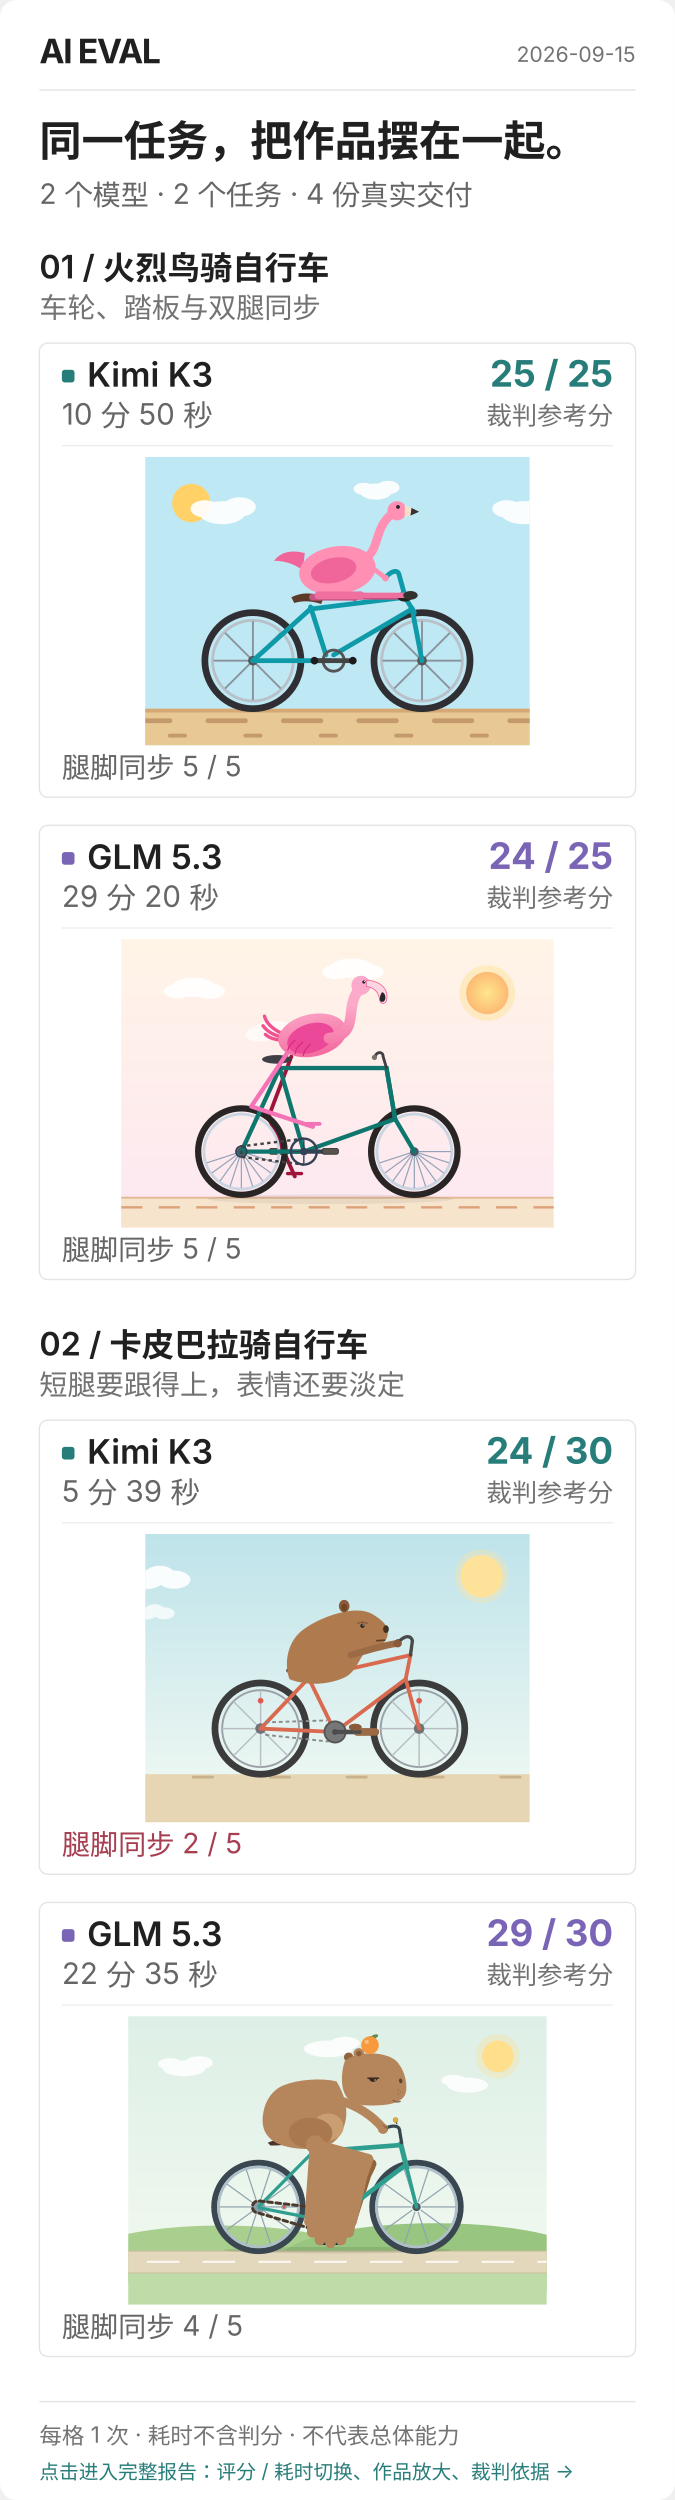
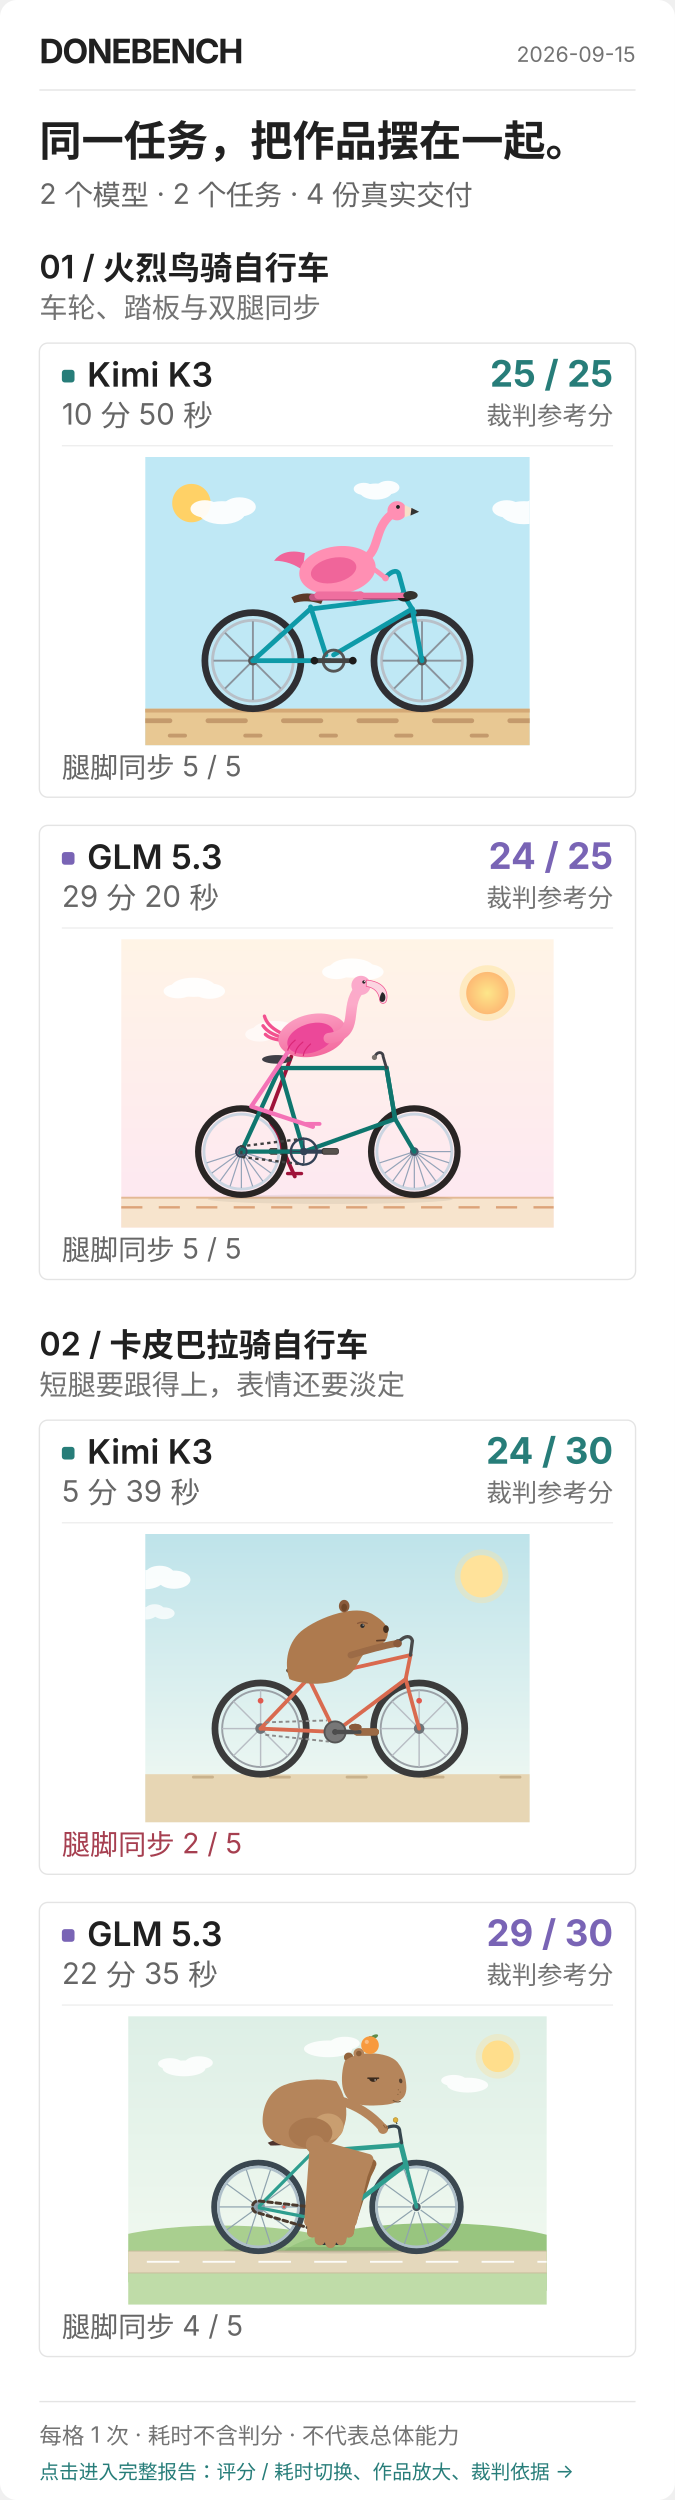
<svg xmlns="http://www.w3.org/2000/svg" viewBox="0 0 480 1778" width="480" height="1778" role="img" aria-labelledby="showcase-title showcase-description" font-family="-apple-system,BlinkMacSystemFont,Segoe UI,PingFang SC,Microsoft YaHei,sans-serif" fill="#202020">
  <rect width="480" height="1778" rx="12" fill="#ffffff" />
-   <text x="28" y="45" font-size="24" font-weight="750" letter-spacing="-1">AI EVAL</text>
+   <text x="28" y="45" font-size="24" font-weight="750" letter-spacing="-1">DONEBENCH</text>
  <text x="452" y="44" font-size="15" fill="#737373" text-anchor="end">2026-09-15</text>
  <path d="M28 64H452" stroke="#e4e4e4" />
  <text x="28" y="111" font-size="30" font-weight="650">同一任务，把作品摆在一起。</text>
  <text x="28" y="145" font-size="20" fill="#666666">2 个模型 · 2 个任务 · 4 份真实交付</text>
  <text x="28" y="198" font-size="23" font-weight="600">01 / 火烈鸟骑自行车</text>
  <text x="28" y="226" font-size="20" fill="#737373">车轮、踏板与双腿同步</text>
  <g>
    <rect x="28" y="244" width="424" height="323" rx="6" fill="#ffffff" stroke="#e4e4e4" />
    <rect x="44" y="263" width="9" height="9" rx="2" fill="#277d79" />
    <text x="62" y="275" font-size="24" font-weight="600">Kimi K3</text>
    <text x="436" y="275" font-size="26" font-weight="650" text-anchor="end" fill="#277d79">25 / 25</text>
    <text x="44" y="302" font-size="21" fill="#666666">10 分 50 秒</text>
    <text x="436" y="302" font-size="18" fill="#737373" text-anchor="end">裁判参考分</text>
    <path d="M44 317H436" stroke="#eeeeee" />
    <svg viewBox="0 0 400 300" width="273.333" height="205" x="103.333" y="325" overflow="hidden" fill="black" font-family="serif" preserveAspectRatio="xMidYMid meet">
      <rect width="400" height="300" fill="#bfe8f5" />
      <g fill="#ffd166">
        <circle cx="48" cy="48" r="20" />
      </g>
      <g>
        <animateTransform attributeName="transform" type="translate" values="0 0;-314.159 0" dur="8s" repeatCount="indefinite" />
        <g fill="#ffffff" opacity="0.92">
          <ellipse cx="-234.159" cy="58" rx="24.0" ry="12.0" />
          <ellipse cx="-216.159" cy="52.0" rx="17.0" ry="10.0" />
          <ellipse cx="-252.159" cy="54.0" rx="15.0" ry="9.0" />
        </g>
        <g fill="#ffffff" opacity="0.92">
          <ellipse cx="-74.159" cy="36" rx="16.8" ry="8.4" />
          <ellipse cx="-61.559" cy="31.8" rx="11.9" ry="7.0" />
          <ellipse cx="-86.759" cy="33.2" rx="10.5" ry="6.3" />
        </g>
        <g fill="#ffffff" opacity="0.92">
          <ellipse cx="80" cy="58" rx="24.0" ry="12.0" />
          <ellipse cx="98.0" cy="52.0" rx="17.0" ry="10.0" />
          <ellipse cx="62.0" cy="54.0" rx="15.0" ry="9.0" />
        </g>
        <g fill="#ffffff" opacity="0.92">
          <ellipse cx="240" cy="36" rx="16.8" ry="8.4" />
          <ellipse cx="252.6" cy="31.8" rx="11.9" ry="7.0" />
          <ellipse cx="227.4" cy="33.2" rx="10.5" ry="6.3" />
        </g>
        <g fill="#ffffff" opacity="0.92">
          <ellipse cx="394.159" cy="58" rx="24.0" ry="12.0" />
          <ellipse cx="412.159" cy="52.0" rx="17.0" ry="10.0" />
          <ellipse cx="376.159" cy="54.0" rx="15.0" ry="9.0" />
        </g>
        <g fill="#ffffff" opacity="0.92">
          <ellipse cx="554.159" cy="36" rx="16.8" ry="8.4" />
          <ellipse cx="566.759" cy="31.8" rx="11.9" ry="7.0" />
          <ellipse cx="541.559" cy="33.2" rx="10.5" ry="6.3" />
        </g>
        <g fill="#ffffff" opacity="0.92">
          <ellipse cx="708.319" cy="58" rx="24.0" ry="12.0" />
          <ellipse cx="726.319" cy="52.0" rx="17.0" ry="10.0" />
          <ellipse cx="690.319" cy="54.0" rx="15.0" ry="9.0" />
        </g>
        <g fill="#ffffff" opacity="0.92">
          <ellipse cx="868.319" cy="36" rx="16.8" ry="8.4" />
          <ellipse cx="880.919" cy="31.8" rx="11.9" ry="7.0" />
          <ellipse cx="855.719" cy="33.2" rx="10.5" ry="6.3" />
        </g>
      </g>
      <rect y="262" width="400" height="38" fill="#e8c893" />
      <rect y="262" width="400" height="4" fill="#d4a976" />
      <g fill="#c49a6c">
        <animateTransform attributeName="transform" type="translate" values="0 0;-314.159 0" dur="1s" repeatCount="indefinite" />
        <rect x="-330.00" y="272" width="44" height="5" rx="2.5" />
        <rect x="-290.73" y="288" width="20" height="4" rx="2" />
        <rect x="-251.46" y="272" width="44" height="5" rx="2.5" />
        <rect x="-212.19" y="288" width="20" height="4" rx="2" />
        <rect x="-172.92" y="272" width="44" height="5" rx="2.5" />
        <rect x="-133.65" y="288" width="20" height="4" rx="2" />
        <rect x="-94.38" y="272" width="44" height="5" rx="2.5" />
        <rect x="-55.11" y="288" width="20" height="4" rx="2" />
        <rect x="-15.84" y="272" width="44" height="5" rx="2.5" />
        <rect x="23.43" y="288" width="20" height="4" rx="2" />
        <rect x="62.70" y="272" width="44" height="5" rx="2.5" />
        <rect x="101.97" y="288" width="20" height="4" rx="2" />
        <rect x="141.24" y="272" width="44" height="5" rx="2.5" />
        <rect x="180.51" y="288" width="20" height="4" rx="2" />
        <rect x="219.78" y="272" width="44" height="5" rx="2.5" />
        <rect x="259.05" y="288" width="20" height="4" rx="2" />
        <rect x="298.32" y="272" width="44" height="5" rx="2.5" />
        <rect x="337.59" y="288" width="20" height="4" rx="2" />
        <rect x="376.86" y="272" width="44" height="5" rx="2.5" />
        <rect x="416.13" y="288" width="20" height="4" rx="2" />
        <rect x="455.40" y="272" width="44" height="5" rx="2.5" />
        <rect x="494.67" y="288" width="20" height="4" rx="2" />
        <rect x="533.94" y="272" width="44" height="5" rx="2.5" />
        <rect x="573.21" y="288" width="20" height="4" rx="2" />
        <rect x="612.48" y="272" width="44" height="5" rx="2.5" />
        <rect x="651.75" y="288" width="20" height="4" rx="2" />
      </g>
      <g stroke="#8a939c" stroke-width="2">
        <animateTransform attributeName="transform" type="rotate" values="0 112 212;360 112 212" dur="1s" repeatCount="indefinite" />
        <circle cx="112" cy="212" r="50" fill="none" stroke="#2f2f33" stroke-width="7" />
        <circle cx="112" cy="212" r="42" fill="none" stroke="#b8c0c8" stroke-width="3" />
        <line x1="112" y1="212" x2="153.0" y2="212.0" />
        <line x1="112" y1="212" x2="141.0" y2="241.0" />
        <line x1="112" y1="212" x2="112.0" y2="253.0" />
        <line x1="112" y1="212" x2="83.0" y2="241.0" />
        <line x1="112" y1="212" x2="71.0" y2="212.0" />
        <line x1="112" y1="212" x2="83.0" y2="183.0" />
        <line x1="112" y1="212" x2="112.0" y2="171.0" />
        <line x1="112" y1="212" x2="141.0" y2="183.0" />
        <circle cx="112" cy="212" r="5" fill="#555" stroke="none" />
      </g>
      <g stroke="#8a939c" stroke-width="2">
        <animateTransform attributeName="transform" type="rotate" values="0 288 212;360 288 212" dur="1s" repeatCount="indefinite" />
        <circle cx="288" cy="212" r="50" fill="none" stroke="#2f2f33" stroke-width="7" />
        <circle cx="288" cy="212" r="42" fill="none" stroke="#b8c0c8" stroke-width="3" />
        <line x1="288" y1="212" x2="329.0" y2="212.0" />
        <line x1="288" y1="212" x2="317.0" y2="241.0" />
        <line x1="288" y1="212" x2="288.0" y2="253.0" />
        <line x1="288" y1="212" x2="259.0" y2="241.0" />
        <line x1="288" y1="212" x2="247.0" y2="212.0" />
        <line x1="288" y1="212" x2="259.0" y2="183.0" />
        <line x1="288" y1="212" x2="288.0" y2="171.0" />
        <line x1="288" y1="212" x2="317.0" y2="183.0" />
        <circle cx="288" cy="212" r="5" fill="#555" stroke="none" />
      </g>
      <g stroke="#0e9aa8" stroke-width="5" stroke-linecap="round" fill="none">
        <line x1="188" y1="206" x2="172" y2="156" />
        <line x1="174" y1="158" x2="270" y2="146" />
        <line x1="196" y1="206" x2="278" y2="158" />
        <line x1="112" y1="212" x2="192" y2="212" />
        <line x1="112" y1="212" x2="172" y2="158" />
        <line x1="268" y1="142" x2="280" y2="162" />
        <line x1="278" y1="160" x2="288" y2="212" />
        <path d="M270,144 L264,122 C262,116 254,120 250,126" />
      </g>
      <path d="M152,146 Q168,138 186,146 L183,153 Q168,148 155,152 Z" fill="#5b3a29" />
      <g transform="translate(174 146)">
        <g>
          <animateTransform attributeName="transform" type="rotate" values="140.08;144.21;146.32;145.94;142.84;137.35;130.34;122.91;115.87;109.66;104.38;100.01;96.5;93.85;92.14;91.6;92.57;95.4;100.09;106.24;113.27;120.63;127.83;134.46;140.08" dur="2s" repeatCount="indefinite" />
          <line x1="0" y1="0" x2="44" y2="0" stroke="#c45583" stroke-width="7" stroke-linecap="round" />
          <g transform="translate(44 0)">
            <g>
              <animateTransform attributeName="transform" type="rotate" values="-93.51;-101.77;-108.9;-114.38;-117.69;-118.42;-116.47;-112.11;-105.8;-98.1;-89.47;-80.35;-71.13;-62.21;-54.12;-47.54;-43.37;-42.43;-44.92;-50.31;-57.68;-66.23;-75.34;-84.57;-93.51" dur="2s" repeatCount="indefinite" />
              <line x1="0" y1="0" x2="52" y2="0" stroke="#c45583" stroke-width="5" stroke-linecap="round" />
              <ellipse cx="52" cy="0" rx="7.5" ry="4.5" fill="#22221f" />
            </g>
          </g>
          <circle cx="44" cy="0" r="4" fill="#c45583" />
        </g>
      </g>
      <g transform="translate(196 212)">
        <g>
          <animateTransform attributeName="transform" type="rotate" values="0;360" dur="2s" repeatCount="indefinite" />
          <circle r="11" fill="none" stroke="#555" stroke-width="3" />
          <line x1="-20" y1="0" x2="20" y2="0" stroke="#444" stroke-width="5" stroke-linecap="round" />
          <circle cx="20" cy="0" r="4" fill="#1c1c1c" />
          <circle cx="-20" cy="0" r="4" fill="#1c1c1c" />
        </g>
      </g>
      <g>
        <path d="M166 100 C150 96 140 100 134 108 C146 108 156 112 164 118 Z" fill="#f0659a" />
        <ellipse cx="200" cy="118" rx="40" ry="25" transform="rotate(-8 200 118)" fill="#ff8fb3" />
        <ellipse cx="196" cy="118" rx="24" ry="13" transform="rotate(-12 196 118)" fill="#f0659a" />
        <path d="M222,106 C232,112 240,118 250,126" stroke="#ff8fb3" stroke-width="5" stroke-linecap="round" fill="none" />
        <circle cx="250" cy="126" r="3.5" fill="#ff8fb3" />
      </g>
      <g>
        <animateTransform attributeName="transform" type="rotate" values="0 228 106;2 228 106;0 228 106;-2 228 106;0 228 106" keyTimes="0;0.25;0.5;0.75;1" dur="2s" repeatCount="indefinite" />
        <path d="M228,106 C244,98 238,74 256,60" stroke="#ff8fb3" stroke-width="9" stroke-linecap="round" fill="none" />
        <circle cx="262" cy="56" r="10" fill="#ff8fb3" />
        <path d="M270,50 L284,57 L270,63 Z" fill="#f6dfc8" />
        <path d="M277,53 L285,57 L276,61 Z" fill="#333" />
        <circle cx="263" cy="52" r="2" fill="#222" />
      </g>
      <g transform="translate(180 144)">
        <g>
          <animateTransform attributeName="transform" type="rotate" values="102.56;99.56;97.44;96.4;96.74;98.87;102.94;108.69;115.53;122.87;130.2;137.1;143.13;147.84;150.72;151.25;149.11;144.4;137.83;130.46;123.23;116.71;111.1;106.4;102.56" dur="2s" repeatCount="indefinite" />
          <line x1="0" y1="0" x2="44" y2="0" stroke="#ef6f9f" stroke-width="8" stroke-linecap="round" />
          <g transform="translate(44 0)">
            <g>
              <animateTransform attributeName="transform" type="rotate" values="-73.76;-64.61;-56.07;-48.77;-43.57;-41.39;-42.75;-47.33;-54.22;-62.53;-71.58;-80.87;-90;-98.57;-106.17;-112.29;-116.41;-118.07;-117.04;-113.46;-107.76;-100.46;-92.08;-83.04;-73.76" dur="2s" repeatCount="indefinite" />
              <line x1="0" y1="0" x2="52" y2="0" stroke="#ef6f9f" stroke-width="5.5" stroke-linecap="round" />
              <ellipse cx="52" cy="0" rx="7.5" ry="4.5" fill="#33322e" />
            </g>
          </g>
          <circle cx="44" cy="0" r="4" fill="#ef6f9f" />
        </g>
      </g>
    </svg>
    <text x="44" y="553" font-size="20" fill="#666666">腿脚同步  5 / 5</text>
  </g>
  <g>
    <rect x="28" y="587" width="424" height="323" rx="6" fill="#ffffff" stroke="#e4e4e4" />
    <rect x="44" y="606" width="9" height="9" rx="2" fill="#7964b5" />
    <text x="62" y="618" font-size="24" font-weight="600">GLM 5.3</text>
    <text x="436" y="618" font-size="26" font-weight="650" text-anchor="end" fill="#7964b5">24 / 25</text>
    <text x="44" y="645" font-size="21" fill="#666666">29 分 20 秒</text>
    <text x="436" y="645" font-size="18" fill="#737373" text-anchor="end">裁判参考分</text>
    <path d="M44 660H436" stroke="#eeeeee" />
    <svg viewBox="0 0 900 600" width="307.5" height="205" role="img" aria-labelledby="c0-r1-t c0-r1-d" x="86.25" y="668" overflow="hidden" fill="black" font-family="serif" preserveAspectRatio="xMidYMid meet">
      <defs>
        <linearGradient id="c0-r1-sky" x1="0" y1="0" x2="0" y2="1">
          <stop offset="0" stop-color="#FFF4E6" />
          <stop offset="1" stop-color="#FDE7F2" />
        </linearGradient>
        <linearGradient id="c0-r1-body" gradientUnits="userSpaceOnUse" x1="0" y1="136" x2="0" y2="266">
          <stop offset="0" stop-color="#FCAAC9" />
          <stop offset="1" stop-color="#F25D96" />
        </linearGradient>
        <radialGradient id="c0-r1-sunG">
          <stop offset="0" stop-color="#FDE68A" />
          <stop offset="1" stop-color="#FDBA74" />
        </radialGradient>
        <g id="c0-r1-cloud">
          <ellipse cx="0" cy="0" rx="46" ry="20" />
          <ellipse cx="-32" cy="8" rx="30" ry="15" />
          <ellipse cx="34" cy="8" rx="32" ry="16" />
        </g>
      </defs>
      <rect width="900" height="600" fill="url(#c0-r1-sky)" />
      <circle cx="762" cy="112" r="58" fill="#FCD34D" opacity="0.25" />
      <circle cx="762" cy="112" r="44" fill="url(#c0-r1-sunG)">
        <animate attributeName="r" values="44;47;44" keyTimes="0;.5;1" dur="7s" calcMode="spline" keySplines=".4 0 .6 1;.4 0 .6 1" repeatCount="indefinite" />
      </circle>
      <g fill="#FFFFFF" opacity="0.9">
        <g>
          <animateTransform attributeName="transform" type="translate" values="0 0;-900 0" dur="26s" repeatCount="indefinite" />
          <use href="#c0-r1-cloud" x="150" y="100" />
          <use href="#c0-r1-cloud" x="1050" y="100" />
          <use href="#c0-r1-cloud" x="480" y="60" />
          <use href="#c0-r1-cloud" x="1380" y="60" />
        </g>
        <g opacity="0.7">
          <animateTransform attributeName="transform" type="translate" values="0 0;-900 0" dur="44s" repeatCount="indefinite" />
          <use href="#c0-r1-cloud" x="320" y="190" />
          <use href="#c0-r1-cloud" x="1220" y="190" />
        </g>
      </g>
      <rect y="538" width="900" height="62" fill="#F7E4CD" />
      <path d="M0 538 H900" stroke="#E3B994" stroke-width="4" />
      <path d="M0 558 H900" stroke="#DCA379" stroke-width="5" stroke-dasharray="44 34">
        <animate attributeName="stroke-dashoffset" values="0;78" dur="0.21s" repeatCount="indefinite" />
      </path>
      <ellipse cx="435" cy="541" rx="255" ry="10" fill="#000" opacity="0.06" />
      <g>
        <animateTransform attributeName="transform" type="rotate" values="-70.0 380.0 442.0;290.0 380.0 442.0" dur="1.5s" repeatCount="indefinite" />
        <line x1="380.0" y1="442.0" x2="325.0" y2="442.0" stroke="#475569" stroke-width="9" stroke-linecap="round" />
        <g>
          <animateTransform attributeName="transform" type="rotate" values="70.0 325.0 442.0;-290.0 325.0 442.0" dur="1.5s" repeatCount="indefinite" />
          <rect x="308.0" y="435.5" width="34" height="12" rx="4" fill="#57534E" stroke="#292524" stroke-width="1.5" />
        </g>
      </g>
      <g stroke="#9F1239" fill="none" stroke-linecap="round" stroke-linejoin="round">
        <polyline points="354,244 306.4,370.3 361.2,493.7" stroke-width="8">
          <animate attributeName="points" values="354,244 306.4,370.3 361.2,493.7;354,244 285.5,360.3 342.8,482.6;354,244 266.1,346.4 330.2,465.2;354,244 251.1,331.4 325.1,444.4;354,244 242,319.4 328.3,423.2;354,244 239,314.7 339.4,404.8;354,244 242.5,320.2 356.8,392.2;354,244 253.4,334.1 377.6,387.1;354,244 270.1,349.7 398.8,390.3;354,244 288.1,361.8 417.2,401.4;354,244 304.2,369.5 429.8,418.8;354,244 317,373.8 434.9,439.6;354,244 326.5,376.2 431.7,460.8;354,244 332.1,377.2 420.6,479.2;354,244 332,377.2 403.2,491.8;354,244 323.5,375.5 382.4,496.9;354,244 306.4,370.3 361.2,493.7" keyTimes="0;0.062;0.125;0.188;0.25;0.312;0.375;0.438;0.5;0.562;0.625;0.688;0.75;0.812;0.875;0.938;1" dur="1.5s" repeatCount="indefinite" />
        </polyline>
        <polyline points="346.2,487.7 375.2,487.7" stroke-width="7">
          <animate attributeName="points" values="346.2,487.7 375.2,487.7;327.8,476.6 356.8,476.6;315.2,459.2 344.2,459.2;310.1,438.4 339.1,438.4;313.3,417.2 342.3,417.2;324.4,398.8 353.4,398.8;341.8,386.2 370.8,386.2;362.6,381.1 391.6,381.1;383.8,384.3 412.8,384.3;402.2,395.4 431.2,395.4;414.8,412.8 443.8,412.8;419.9,433.6 448.9,433.6;416.7,454.8 445.7,454.8;405.6,473.2 434.6,473.2;388.2,485.8 417.2,485.8;367.4,490.9 396.4,490.9;346.2,487.7 375.2,487.7" keyTimes="0;0.062;0.125;0.188;0.25;0.312;0.375;0.438;0.5;0.562;0.625;0.688;0.75;0.812;0.875;0.938;1" dur="1.5s" repeatCount="indefinite" />
        </polyline>
      </g>
      <g>
        <circle cx="250.0" cy="442.0" r="90" fill="none" stroke="#292524" stroke-width="13" />
        <circle cx="250.0" cy="442.0" r="78" fill="none" stroke="#CBD5E1" stroke-width="6" />
        <g stroke="#94A3B8" stroke-width="2.5">
          <animateTransform attributeName="transform" type="rotate" values="0 250.0 442.0;360 250.0 442.0" dur="0.75s" repeatCount="indefinite" />
          <line x1="250.0" y1="442.0" x2="326" y2="442" />
          <line x1="250.0" y1="442.0" x2="322.3" y2="465.5" />
          <line x1="250.0" y1="442.0" x2="311.5" y2="486.7" />
          <line x1="250.0" y1="442.0" x2="294.7" y2="503.5" />
          <line x1="250.0" y1="442.0" x2="273.5" y2="514.3" />
          <line x1="250.0" y1="442.0" x2="250" y2="518" />
          <line x1="250.0" y1="442.0" x2="226.5" y2="514.3" />
          <line x1="250.0" y1="442.0" x2="205.3" y2="503.5" />
          <line x1="250.0" y1="442.0" x2="188.5" y2="486.7" />
          <line x1="250.0" y1="442.0" x2="177.7" y2="465.5" />
        </g>
        <circle cx="250.0" cy="442.0" r="9" fill="#475569" />
        <circle cx="250.0" cy="442.0" r="3.5" fill="#94A3B8" />
      </g>
      <g>
        <circle cx="610.0" cy="442.0" r="90" fill="none" stroke="#292524" stroke-width="13" />
        <circle cx="610.0" cy="442.0" r="78" fill="none" stroke="#CBD5E1" stroke-width="6" />
        <g stroke="#94A3B8" stroke-width="2.5">
          <animateTransform attributeName="transform" type="rotate" values="0 610.0 442.0;360 610.0 442.0" dur="0.75s" repeatCount="indefinite" />
          <line x1="610.0" y1="442.0" x2="686" y2="442" />
          <line x1="610.0" y1="442.0" x2="682.3" y2="465.5" />
          <line x1="610.0" y1="442.0" x2="671.5" y2="486.7" />
          <line x1="610.0" y1="442.0" x2="654.7" y2="503.5" />
          <line x1="610.0" y1="442.0" x2="633.5" y2="514.3" />
          <line x1="610.0" y1="442.0" x2="610" y2="518" />
          <line x1="610.0" y1="442.0" x2="586.5" y2="514.3" />
          <line x1="610.0" y1="442.0" x2="565.3" y2="503.5" />
          <line x1="610.0" y1="442.0" x2="548.5" y2="486.7" />
          <line x1="610.0" y1="442.0" x2="537.7" y2="465.5" />
        </g>
        <circle cx="610.0" cy="442.0" r="9" fill="#475569" />
        <circle cx="610.0" cy="442.0" r="3.5" fill="#94A3B8" />
      </g>
      <g stroke="#0F766E" stroke-width="9" stroke-linecap="round" fill="none">
        <path d="M250 442 L380 442 L330 268 Z" />
        <path d="M330 268 L552 268 L570 374 L380 442" />
        <path d="M552 268 L570 374 L610 442" />
      </g>
      <g stroke="#3F3F46" stroke-width="6" stroke-linecap="round" fill="none">
        <path d="M552 268 L545 244 C545 233 531 233 528 245" />
        <path d="M330 268 L327 254" />
      </g>
      <circle cx="527" cy="246" r="5.5" fill="#78716C" />
      <ellipse cx="324" cy="250" rx="31" ry="9" fill="#3F3F46" />
      <circle cx="250" cy="442" r="11" fill="none" stroke="#334155" stroke-width="4" />
      <path d="M380 415 L250 431 L250 453 L380 469" fill="none" stroke="#404040" stroke-width="5" stroke-dasharray="7 7">
        <animate attributeName="stroke-dashoffset" values="0;28" dur="0.25s" repeatCount="indefinite" />
      </path>
      <g>
        <animateTransform attributeName="transform" type="rotate" values="-70.0 380.0 442.0;290.0 380.0 442.0" dur="1.5s" repeatCount="indefinite" />
        <circle cx="380.0" cy="442.0" r="27" fill="none" stroke="#334155" stroke-width="5" />
        <circle cx="380.0" cy="442.0" r="8" fill="#334155" />
        <g stroke="#334155" stroke-width="3">
          <line x1="388.0" y1="442.0" x2="404.0" y2="442.0" />
          <line x1="372.0" y1="442.0" x2="356.0" y2="442.0" />
          <line x1="380.0" y1="450.0" x2="380.0" y2="466.0" />
          <line x1="380.0" y1="434.0" x2="380.0" y2="418.0" />
        </g>
        <line x1="380.0" y1="442.0" x2="435.0" y2="442.0" stroke="#334155" stroke-width="9" stroke-linecap="round" />
        <g>
          <animateTransform attributeName="transform" type="rotate" values="70.0 435.0 442.0;-290.0 435.0 442.0" dur="1.5s" repeatCount="indefinite" />
          <rect x="418.0" y="435.5" width="34" height="12" rx="4" fill="#57534E" stroke="#292524" stroke-width="1.5" />
        </g>
      </g>
      <g>
        <g stroke="#F2518F" stroke-width="7" stroke-linecap="round" fill="none">
          <path d="M330 194 C312 184 302 174 298 160" />
          <path d="M334 204 C314 198 303 191 295 180" />
          <path d="M339 211 C321 209 308 206 300 198" />
        </g>
        <ellipse cx="398" cy="200" rx="72" ry="44" transform="rotate(-12 398 200)" fill="url(#c0-r1-body)" />
        <g>
          <animateTransform attributeName="transform" type="rotate" values="0 352 196;4 352 196;0 352 196" keyTimes="0;.5;1" dur="1.5s" calcMode="spline" keySplines=".4 0 .6 1;.4 0 .6 1" repeatCount="indefinite" />
          <ellipse cx="394" cy="206" rx="50" ry="30" transform="rotate(-18 394 206)" fill="#EC4899" />
          <g fill="none" stroke="#DB2777" stroke-width="2.5" stroke-linecap="round">
            <path d="M362 210 C352 218 347 226 346 234" />
            <path d="M378 214 C368 222 363 230 362 238" />
            <path d="M394 218 C385 226 380 234 379 242" />
          </g>
        </g>
        <g>
          <animateTransform attributeName="transform" type="rotate" values="0 460 168;2.4 460 168;0 460 168;-1.8 460 168;0 460 168" keyTimes="0;.28;.55;.8;1" dur="3.2s" calcMode="spline" keySplines=".4 0 .6 1;.4 0 .6 1;.4 0 .6 1;.4 0 .6 1" repeatCount="indefinite" />
          <path d="M432 206 C500 198 462 140 496 104" fill="none" stroke="url(#c0-r1-body)" stroke-width="22" stroke-linecap="round" />
          <circle cx="499" cy="96" r="20" fill="#FBAACB" />
          <path d="M510 85 C542 87 558 106 552 128 C549 136 539 135 538 127 C536 110 527 101 510 98 Z" fill="#FBD5E1" stroke="#F2518F" stroke-width="1.5" />
          <path d="M543 110 C549 112 551 120 549 126 C546 133 538 131 538 125 C538 119 540 114 543 110 Z" fill="#27272A" />
          <circle cx="505" cy="89" r="3.4" fill="#27272A" />
          <circle cx="506.2" cy="87.8" r="1.1" fill="#FFF" />
        </g>
      </g>
      <g stroke="#F472B6" fill="none" stroke-linecap="round" stroke-linejoin="round">
        <polyline points="346,236 270.6,348 398.8,390.3" stroke-width="9">
          <animate attributeName="points" values="346,236 270.6,348 398.8,390.3;346,236 289.2,358.5 417.2,401.4;346,236 306,364.9 429.8,418.8;346,236 320.2,368.5 434.9,439.6;346,236 331.6,370.2 431.7,460.8;346,236 339.9,370.9 420.6,479.2;346,236 343.1,371 403.2,491.8;346,236 335,370.5 382.4,496.9;346,236 314.1,367.2 361.2,493.7;346,236 289.4,358.6 342.8,482.6;346,236 267.4,345.7 330.2,465.2;346,236 250.8,331.7 325.1,444.4;346,236 240.7,320.5 328.3,423.2;346,236 237.5,316.3 339.4,404.8;346,236 241.6,321.6 356.8,392.2;346,236 253.4,334.2 377.6,387.1;346,236 270.6,348 398.8,390.3" keyTimes="0;0.062;0.125;0.188;0.25;0.312;0.375;0.438;0.5;0.562;0.625;0.688;0.75;0.812;0.875;0.938;1" dur="1.5s" repeatCount="indefinite" />
        </polyline>
        <polyline points="383.8,384.3 412.8,384.3" stroke-width="8">
          <animate attributeName="points" values="383.8,384.3 412.8,384.3;402.2,395.4 431.2,395.4;414.8,412.8 443.8,412.8;419.9,433.6 448.9,433.6;416.7,454.8 445.7,454.8;405.6,473.2 434.6,473.2;388.2,485.8 417.2,485.8;367.4,490.9 396.4,490.9;346.2,487.7 375.2,487.7;327.8,476.6 356.8,476.6;315.2,459.2 344.2,459.2;310.1,438.4 339.1,438.4;313.3,417.2 342.3,417.2;324.4,398.8 353.4,398.8;341.8,386.2 370.8,386.2;362.6,381.1 391.6,381.1;383.8,384.3 412.8,384.3" keyTimes="0;0.062;0.125;0.188;0.25;0.312;0.375;0.438;0.5;0.562;0.625;0.688;0.75;0.812;0.875;0.938;1" dur="1.5s" repeatCount="indefinite" />
        </polyline>
      </g>
    </svg>
    <text x="44" y="896" font-size="20" fill="#666666">腿脚同步  5 / 5</text>
  </g>
  <text x="28" y="964" font-size="23" font-weight="600">02 / 卡皮巴拉骑自行车</text>
  <text x="28" y="992" font-size="20" fill="#737373">短腿要跟得上，表情还要淡定</text>
  <g>
    <rect x="28" y="1010" width="424" height="323" rx="6" fill="#ffffff" stroke="#e4e4e4" />
    <rect x="44" y="1029" width="9" height="9" rx="2" fill="#277d79" />
    <text x="62" y="1041" font-size="24" font-weight="600">Kimi K3</text>
    <text x="436" y="1041" font-size="26" font-weight="650" text-anchor="end" fill="#277d79">24 / 30</text>
    <text x="44" y="1068" font-size="21" fill="#666666">5 分 39 秒</text>
    <text x="436" y="1068" font-size="18" fill="#737373" text-anchor="end">裁判参考分</text>
    <path d="M44 1083H436" stroke="#eeeeee" />
    <svg viewBox="0 0 800 600" width="273.333" height="205" x="103.333" y="1091" overflow="hidden" fill="black" font-family="serif" preserveAspectRatio="xMidYMid meet">
      <defs>
        <linearGradient id="c1-r0-sky" x1="0" y1="0" x2="0" y2="1">
          <stop offset="0" stop-color="#BEE3EA" />
          <stop offset="1" stop-color="#F4FAF3" />
        </linearGradient>
      </defs>
      <rect width="800" height="600" fill="url(#c1-r0-sky)" />
      <circle cx="700" cy="88" r="44" fill="#FFE29A" />
      <circle cx="700" cy="88" r="56" fill="#FFE29A" opacity="0.35" />
      <g fill="#FFFFFF" opacity="0.9">
        <animateTransform attributeName="transform" type="translate" from="-260 0" to="880 0" dur="32s" repeatCount="indefinite" />
        <g transform="translate(0,95)">
          <ellipse cx="0" cy="0" rx="38" ry="20" />
          <ellipse cx="30" cy="-12" rx="30" ry="17" />
          <ellipse cx="60" cy="0" rx="34" ry="19" />
        </g>
      </g>
      <g fill="#FFFFFF" opacity="0.75">
        <animateTransform attributeName="transform" type="translate" from="-260 0" to="880 0" dur="47s" begin="-21s" repeatCount="indefinite" />
        <g transform="translate(0,165) scale(0.65)">
          <ellipse cx="0" cy="0" rx="38" ry="20" />
          <ellipse cx="30" cy="-12" rx="30" ry="17" />
          <ellipse cx="60" cy="0" rx="34" ry="19" />
        </g>
      </g>
      <rect x="0" y="500" width="800" height="100" fill="#E7D6B4" />
      <line x1="-60" y1="506" x2="860" y2="506" stroke="#C9B28C" stroke-width="6" stroke-linecap="round" stroke-dasharray="40 120">
        <animate attributeName="stroke-dashoffset" from="0" to="160" dur="1.1s" repeatCount="indefinite" />
      </line>
      <g transform="translate(240,405)">
        <circle r="95" fill="none" stroke="#3B3B3B" stroke-width="14" />
        <circle r="80" fill="none" stroke="#9AA0A6" stroke-width="4" />
        <g stroke="#B8BDC4" stroke-width="3">
          <animateTransform attributeName="transform" type="rotate" from="0" to="360" dur="0.9s" repeatCount="indefinite" />
          <line x1="80" y1="0" x2="-80" y2="0" />
          <line x1="56.6" y1="56.6" x2="-56.6" y2="-56.6" />
          <line x1="0" y1="80" x2="0" y2="-80" />
          <line x1="56.6" y1="-56.6" x2="-56.6" y2="56.6" />
          <circle cx="0" cy="-58" r="6" fill="#E15A4E" stroke="none" />
        </g>
        <circle r="11" fill="#6E7378" />
      </g>
      <g transform="translate(570,405)">
        <circle r="95" fill="none" stroke="#3B3B3B" stroke-width="14" />
        <circle r="80" fill="none" stroke="#9AA0A6" stroke-width="4" />
        <g stroke="#B8BDC4" stroke-width="3">
          <animateTransform attributeName="transform" type="rotate" from="0" to="360" dur="0.9s" repeatCount="indefinite" />
          <line x1="80" y1="0" x2="-80" y2="0" />
          <line x1="56.6" y1="56.6" x2="-56.6" y2="-56.6" />
          <line x1="0" y1="80" x2="0" y2="-80" />
          <line x1="56.6" y1="-56.6" x2="-56.6" y2="56.6" />
          <circle cx="0" cy="-58" r="6" fill="#E15A4E" stroke="none" />
        </g>
        <circle r="11" fill="#6E7378" />
      </g>
      <g stroke="#D96A4F" stroke-width="8" stroke-linecap="round" fill="none">
        <line x1="240" y1="405" x2="395" y2="412" />
        <line x1="395" y1="412" x2="542" y2="302" />
        <line x1="542" y1="302" x2="552" y2="252" />
        <line x1="552" y1="252" x2="340" y2="300" />
        <line x1="395" y1="412" x2="340" y2="300" />
        <line x1="240" y1="405" x2="340" y2="300" />
        <line x1="542" y1="302" x2="570" y2="405" />
      </g>
      <path d="M552,252 L556,222 C553,211 541,210 528,224" fill="none" stroke="#4A4A4A" stroke-width="7" stroke-linecap="round" />
      <circle cx="526" cy="226" r="7" fill="#333333" />
      <line x1="340" y1="300" x2="330" y2="288" stroke="#4A4A4A" stroke-width="6" stroke-linecap="round" />
      <ellipse cx="320" cy="284" rx="27" ry="9" fill="#5A4632" />
      <line x1="250" y1="392" x2="378" y2="388" stroke="#8A8A8A" stroke-width="4" stroke-dasharray="8 6">
        <animate attributeName="stroke-dashoffset" from="0" to="14" dur="0.7s" repeatCount="indefinite" />
      </line>
      <line x1="250" y1="418" x2="382" y2="432" stroke="#8A8A8A" stroke-width="4" stroke-dasharray="8 6">
        <animate attributeName="stroke-dashoffset" from="0" to="-14" dur="0.7s" repeatCount="indefinite" />
      </line>
      <g transform="translate(395,412)">
        <g>
          <animateTransform attributeName="transform" type="rotate" from="0" to="360" dur="1.8s" begin="-0.9s" repeatCount="indefinite" />
          <line x1="0" y1="0" x2="42" y2="0" stroke="#333333" stroke-width="9" stroke-linecap="round" />
          <line x1="46" y1="0" x2="84" y2="0" stroke="#7C5233" stroke-width="15" stroke-linecap="round" />
          <g transform="translate(42,0)">
            <g>
              <animateTransform attributeName="transform" type="rotate" from="0" to="-360" dur="1.8s" begin="-0.9s" repeatCount="indefinite" />
              <rect x="-13" y="-4" width="26" height="8" rx="3" fill="#333333" />
              <ellipse cx="0" cy="-10" rx="13" ry="7" fill="#7C5233" />
            </g>
          </g>
        </g>
      </g>
      <circle cx="395" cy="412" r="22" fill="#777777" stroke="#555555" stroke-width="4" />
      <circle cx="395" cy="412" r="6" fill="#444444" />
      <path fill="#AE7A4E" d="M300,302     C288,268 296,222 330,198     C352,182 384,168 414,162     C438,157 462,158 478,170     C494,180 506,192 505,206     C504,220 496,230 482,233     C468,236 456,246 449,258     C440,274 432,290 416,298     C396,308 364,314 338,311     C322,309 308,306 300,302 Z" />
      <ellipse cx="414" cy="150" rx="11" ry="13" fill="#8A5A3B" />
      <ellipse cx="414" cy="153" rx="6" ry="8" fill="#6F4527" />
      <circle cx="452" cy="191" r="4.5" fill="#2B2B2B" />
      <circle cx="453.5" cy="189.5" r="1.4" fill="#FFFFFF" opacity="0.8" />
      <path d="M442,186 Q452,181 462,186" fill="none" stroke="#8A5A3B" stroke-width="3" stroke-linecap="round" />
      <ellipse cx="501" cy="198" rx="6" ry="8" fill="#46301F" />
      <line x1="482" y1="222" x2="498" y2="221" stroke="#5F3D27" stroke-width="3.5" stroke-linecap="round" />
      <path d="M428,252 C462,242 496,232 522,228" fill="none" stroke="#9C6B46" stroke-width="14" stroke-linecap="round" />
      <ellipse cx="525" cy="228" rx="9" ry="8" fill="#8A5A3B" />
      <g transform="translate(395,412)">
        <g>
          <animateTransform attributeName="transform" type="rotate" from="0" to="360" dur="1.8s" repeatCount="indefinite" />
          <line x1="0" y1="0" x2="42" y2="0" stroke="#4D4D4D" stroke-width="9" stroke-linecap="round" />
          <line x1="46" y1="0" x2="84" y2="0" stroke="#9C6B46" stroke-width="15" stroke-linecap="round" />
          <g transform="translate(42,0)">
            <g>
              <animateTransform attributeName="transform" type="rotate" from="0" to="-360" dur="1.8s" repeatCount="indefinite" />
              <rect x="-13" y="-4" width="26" height="8" rx="3" fill="#4D4D4D" />
              <ellipse cx="0" cy="-10" rx="13" ry="7" fill="#8A5A3B" />
            </g>
          </g>
        </g>
      </g>
    </svg>
    <text x="44" y="1319" font-size="20" fill="#a63f50">腿脚同步  2 / 5</text>
  </g>
  <g>
    <rect x="28" y="1353" width="424" height="323" rx="6" fill="#ffffff" stroke="#e4e4e4" />
    <rect x="44" y="1372" width="9" height="9" rx="2" fill="#7964b5" />
    <text x="62" y="1384" font-size="24" font-weight="600">GLM 5.3</text>
    <text x="436" y="1384" font-size="26" font-weight="650" text-anchor="end" fill="#7964b5">29 / 30</text>
    <text x="44" y="1411" font-size="21" fill="#666666">22 分 35 秒</text>
    <text x="436" y="1411" font-size="18" fill="#737373" text-anchor="end">裁判参考分</text>
    <path d="M44 1426H436" stroke="#eeeeee" />
    <svg width="297.581" height="205" viewBox="0 0 900 620" preserveAspectRatio="xMidYMid meet" role="img" aria-labelledby="c1-r1-t c1-r1-d" x="91.21" y="1434" overflow="hidden" fill="black" font-family="serif">
      <defs>
        <linearGradient id="c1-r1-sky" x1="0" y1="0" x2="0" y2="1">
          <stop offset="0" stop-color="#DDEFE6" />
          <stop offset="1" stop-color="#F4FAF1" />
        </linearGradient>
      </defs>
      <rect width="900" height="620" fill="url(#c1-r1-sky)" />
      <circle cx="795" cy="86" r="48" fill="#FFDE8C" opacity="0.3" />
      <circle cx="795" cy="86" r="34" fill="#FFDE8C" />
      <g fill="#FFFFFF" opacity="0.85">
        <animateTransform attributeName="transform" type="translate" from="0 0" to="-900 0" dur="36s" repeatCount="indefinite" />
        <g>
          <ellipse cx="120" cy="112" rx="46" ry="17" />
          <ellipse cx="152" cy="100" rx="30" ry="14" />
          <ellipse cx="90" cy="102" rx="26" ry="12" />
          <ellipse cx="430" cy="70" rx="52" ry="18" />
          <ellipse cx="466" cy="58" rx="32" ry="14" />
          <ellipse cx="730" cy="148" rx="44" ry="16" />
          <ellipse cx="700" cy="138" rx="27" ry="12" />
          <ellipse cx="1020" cy="112" rx="46" ry="17" />
          <ellipse cx="1052" cy="100" rx="30" ry="14" />
          <ellipse cx="990" cy="102" rx="26" ry="12" />
          <ellipse cx="1330" cy="70" rx="52" ry="18" />
          <ellipse cx="1366" cy="58" rx="32" ry="14" />
          <ellipse cx="1630" cy="148" rx="44" ry="16" />
          <ellipse cx="1600" cy="138" rx="27" ry="12" />
        </g>
      </g>
      <ellipse cx="200" cy="520" rx="300" ry="70" fill="#A9CF8F" />
      <ellipse cx="660" cy="530" rx="340" ry="85" fill="#98C57F" />
      <rect y="505" width="900" height="115" fill="#BFDCA8" />
      <rect y="505" width="900" height="47" fill="#E4D8BC" />
      <line x1="0" y1="505" x2="900" y2="505" stroke="#C9BC9C" stroke-width="2" />
      <line x1="0" y1="552" x2="900" y2="552" stroke="#C9BC9C" stroke-width="2" />
      <line x1="-80" y1="528" x2="980" y2="528" stroke="#FFFFFF" stroke-width="4" stroke-dasharray="70 50" opacity="0.9">
        <animate attributeName="stroke-dashoffset" from="0" to="120" dur="0.261s" repeatCount="indefinite" />
      </line>
      <ellipse cx="450" cy="503" rx="245" ry="7" fill="#000000" opacity="0.10" />
      <g stroke="#7FA894" stroke-width="5" stroke-linecap="round">
        <line x1="40" y1="330" x2="140" y2="330" opacity="0">
          <animate attributeName="opacity" values="0;0.7;0" dur="0.99s" begin="0s" repeatCount="indefinite" />
          <animateTransform attributeName="transform" type="translate" values="30 0;-110 0" dur="0.99s" begin="0s" repeatCount="indefinite" />
        </line>
        <line x1="20" y1="392" x2="110" y2="392" opacity="0">
          <animate attributeName="opacity" values="0;0.7;0" dur="0.99s" begin="0.33s" repeatCount="indefinite" />
          <animateTransform attributeName="transform" type="translate" values="30 0;-110 0" dur="0.99s" begin="0.33s" repeatCount="indefinite" />
        </line>
        <line x1="60" y1="300" x2="130" y2="300" opacity="0">
          <animate attributeName="opacity" values="0;0.7;0" dur="0.99s" begin="0.66s" repeatCount="indefinite" />
          <animateTransform attributeName="transform" type="translate" values="30 0;-110 0" dur="0.99s" begin="0.66s" repeatCount="indefinite" />
        </line>
      </g>
      <g>
        <circle cx="280" cy="410" r="95" fill="none" stroke="#3A4750" stroke-width="13" />
        <circle cx="280" cy="410" r="86" fill="none" stroke="#AEBFC9" stroke-width="6" />
        <g stroke="#8FA3AE" stroke-width="2.6">
          <animateTransform attributeName="transform" type="rotate" from="0 280 410" to="360 280 410" dur="1.3s" repeatCount="indefinite" />
          <line x1="291" y1="410" x2="364" y2="410" />
          <line x1="288.9" y1="416.5" x2="348" y2="459.4" />
          <line x1="283.4" y1="420.5" x2="306" y2="489.9" />
          <line x1="276.6" y1="420.5" x2="254" y2="489.9" />
          <line x1="271.1" y1="416.5" x2="212" y2="459.4" />
          <line x1="269" y1="410" x2="196" y2="410" />
          <line x1="271.1" y1="403.5" x2="212" y2="360.6" />
          <line x1="276.6" y1="399.5" x2="254" y2="330.1" />
          <line x1="283.4" y1="399.5" x2="306" y2="330.1" />
          <line x1="288.9" y1="403.5" x2="348" y2="360.6" />
          <circle cx="280" cy="410" r="9" fill="#46555E" stroke="none" />
          <circle cx="280" cy="410" r="13" fill="#83949E" />
          <circle cx="287.5" cy="410" r="2" fill="#5D6E77" />
          <circle cx="283.8" cy="416.5" r="2" fill="#5D6E77" />
          <circle cx="276.2" cy="416.5" r="2" fill="#5D6E77" />
          <circle cx="272.5" cy="410" r="2" fill="#5D6E77" />
          <circle cx="276.2" cy="403.5" r="2" fill="#5D6E77" />
          <circle cx="283.8" cy="403.5" r="2" fill="#5D6E77" />
          <circle cx="335" cy="410" r="4.5" fill="#E2574C" />
        </g>
      </g>
      <g>
        <circle cx="620" cy="410" r="95" fill="none" stroke="#3A4750" stroke-width="13" />
        <circle cx="620" cy="410" r="86" fill="none" stroke="#AEBFC9" stroke-width="6" />
        <g stroke="#8FA3AE" stroke-width="2.6">
          <animateTransform attributeName="transform" type="rotate" from="0 620 410" to="360 620 410" dur="1.3s" repeatCount="indefinite" />
          <line x1="631" y1="410" x2="704" y2="410" />
          <line x1="628.9" y1="416.5" x2="688" y2="459.4" />
          <line x1="623.4" y1="420.5" x2="646" y2="489.9" />
          <line x1="616.6" y1="420.5" x2="594" y2="489.9" />
          <line x1="611.1" y1="416.5" x2="552" y2="459.4" />
          <line x1="609" y1="410" x2="536" y2="410" />
          <line x1="611.1" y1="403.5" x2="552" y2="360.6" />
          <line x1="616.6" y1="399.5" x2="594" y2="330.1" />
          <line x1="623.4" y1="399.5" x2="646" y2="330.1" />
          <line x1="628.9" y1="403.5" x2="688" y2="360.6" />
          <circle cx="620" cy="410" r="9" fill="#46555E" stroke="none" />
        </g>
      </g>
      <g>
        <animateTransform attributeName="transform" type="rotate" from="180 435 442" to="540 435 442" dur="2.6s" repeatCount="indefinite" />
        <line x1="435" y1="442" x2="435" y2="487" stroke="#3D4A52" stroke-width="8.5" stroke-linecap="round" />
        <g>
          <animateTransform attributeName="transform" type="rotate" from="0 435 487" to="-360 435 487" dur="2.6s" repeatCount="indefinite" />
          <rect x="416" y="482.5" width="38" height="9" rx="4" fill="#1D272C" />
          <circle cx="435" cy="487" r="3" fill="#78909C" />
        </g>
      </g>
      <g>
        <polyline points="416 279 518.6 328.7 435 397;416 279 523.3 317.4 457.5 403;416 279 521.4 322.5 474 419.5;416 279 512.9 339.1 480 442;416 279 497.2 359 474 464.5;416 279 477.7 374.9 457.5 481;416 279 463.2 382.8 435 487;416 279 460.2 384.1 412.5 481;416 279 465.4 381.7 396 464.5;416 279 475.6 376.2 390 442;416 279 489.8 365.9 396 419.5;416 279 506 349 412.5 403;416 279 518.6 328.7 435 397" fill="none" stroke="#93643C" stroke-width="21" stroke-linecap="round" stroke-linejoin="round">
          <animate attributeName="points" values="416 279 518.6 328.7 435 397;416 279 523.3 317.4 457.5 403;416 279 521.4 322.5 474 419.5;416 279 512.9 339.1 480 442;416 279 497.2 359 474 464.5;416 279 477.7 374.9 457.5 481;416 279 463.2 382.8 435 487;416 279 460.2 384.1 412.5 481;416 279 465.4 381.7 396 464.5;416 279 475.6 376.2 390 442;416 279 489.8 365.9 396 419.5;416 279 506 349 412.5 403;416 279 518.6 328.7 435 397" keyTimes="0;0.083;0.167;0.25;0.333;0.417;0.5;0.583;0.667;0.75;0.833;0.917;1" dur="2.6s" repeatCount="indefinite" />
        </polyline>
        <g>
          <animateMotion dur="2.6s" repeatCount="indefinite" path="M 435 397 A 45 45 0 1 1 435 487 A 45 45 0 1 1 435 397" />
          <rect x="-18" y="-20" width="36" height="18" rx="8.5" fill="#93643C" />
          <path d="M 8 -19 L 8 -4 M 15 -18 L 15 -7" stroke="#6E4A28" stroke-width="2" stroke-linecap="round" fill="none" opacity="0.75" />
        </g>
      </g>
      <g fill="none" stroke="#2E9E8F" stroke-width="10" stroke-linecap="round">
        <line x1="435" y1="442" x2="400" y2="290" />
        <line x1="435" y1="442" x2="596" y2="320" />
        <line x1="402" y1="291" x2="585" y2="277" />
        <line x1="398" y1="291" x2="282" y2="408" stroke-width="7" />
        <line x1="435" y1="442" x2="282" y2="412" stroke-width="7" />
        <line x1="586" y1="274" x2="599" y2="326" stroke-width="11" />
        <line x1="599" y1="326" x2="620" y2="410" stroke-width="8" />
        <line x1="400" y1="290" x2="368" y2="273" stroke-width="7" />
      </g>
      <g fill="none" stroke="#37474F" stroke-linecap="round">
        <path d="M 588 272 L 584 248 C 584 236 574 234 560 238 L 546 244" stroke-width="7" />
      </g>
      <circle cx="546" cy="244" r="6.5" fill="#263238" />
      <path d="M 578 232 L 576 226" stroke="#37474F" stroke-width="2.5" fill="none" />
      <circle cx="575" cy="223" r="5" fill="#E0B23C" stroke="#B78F2A" stroke-width="1.5" />
      <path d="M 300 272 Q 330 258 372 266 Q 352 278 306 278 Z" fill="#4E342E" />
      <path d="M 435 415 L 280 397 A 13 13 0 0 0 280 423 L 435 469 A 27 27 0 0 0 435 415 Z" fill="none" stroke="#4A3A2E" stroke-width="6.5" stroke-dasharray="10 8" stroke-linecap="round">
        <animate attributeName="stroke-dashoffset" from="0" to="18" dur="0.276s" repeatCount="indefinite" />
      </path>
      <g>
        <animateTransform attributeName="transform" type="translate" values="0 0;0 2.6;0 0" keyTimes="0;0.5;1" calcMode="spline" keySplines="0.45 0 0.55 1;0.45 0 0.55 1" dur="1.3s" repeatCount="indefinite" />
        <path d="M 340 280 C 305 272 288 250 289 222 C 290 190 305 160 335 148 C 365 136 415 132 448 140 C 465 168 472 195 468 222 C 462 252 448 272 424 280 C 396 288 362 286 340 280 Z" fill="#B5855B" />
        <ellipse cx="430" cy="238" rx="33" ry="29" fill="#C99E70" />
        <ellipse cx="392" cy="251" rx="47" ry="33" fill="#A9784F" />
        <circle cx="474" cy="88" r="10" fill="#93643C" />
        <path d="M 466 96 C 480 84 505 78 530 80 C 555 82 575 90 583 104 C 592 116 597 132 598 148 C 599 162 596 172 588 178 C 578 186 562 190 546 191 C 520 193 498 192 484 186 C 472 180 464 168 461 152 C 458 136 460 112 466 96 Z" fill="#B5855B" />
        <circle cx="496" cy="80" r="11.5" fill="#B5855B" />
        <circle cx="496" cy="80" r="6" fill="#8A5F39" />
        <g transform="translate(527,133)">
          <g>
            <animateTransform attributeName="transform" type="scale" values="1 1;1 1;1 0.12;1 1;1 1" keyTimes="0;0.44;0.5;0.56;1" dur="4.6s" repeatCount="indefinite" />
            <path d="M -9 0 A 9 8 0 0 0 9 0 Z" fill="#38281C" />
            <line x1="-11.5" y1="0" x2="11.5" y2="0" stroke="#38281C" stroke-width="3" stroke-linecap="round" />
            <circle cx="4" cy="4" r="1.6" fill="#FFFFFF" opacity="0.8" />
          </g>
        </g>
        <ellipse cx="586" cy="139" rx="3.6" ry="5.2" transform="rotate(-14 586 139)" fill="#59422F" />
        <path d="M 570 181 Q 577 186.5 585 183" fill="none" stroke="#7A5A3C" stroke-width="2.5" stroke-linecap="round" />
        <g fill="#8A6540">
          <circle cx="581" cy="158" r="1.4" />
          <circle cx="585" cy="163" r="1.4" />
          <circle cx="580" cy="168" r="1.4" />
        </g>
        <g>
          <animateTransform attributeName="transform" type="rotate" values="-2.5 520 62;2.5 520 62;-2.5 520 62" keyTimes="0;0.5;1" calcMode="spline" keySplines="0.45 0 0.55 1;0.45 0 0.55 1" dur="3.9s" repeatCount="indefinite" />
          <line x1="520" y1="44" x2="523" y2="51" stroke="#6D4C33" stroke-width="3" stroke-linecap="round" />
          <ellipse cx="529" cy="44" rx="9" ry="4.2" transform="rotate(-24 529 44)" fill="#5E8C4A" />
          <circle cx="520" cy="62" r="19" fill="#F79A3E" />
          <circle cx="513" cy="55" r="4.5" fill="#FFFFFF" opacity="0.35" />
        </g>
        <path d="M 452 180 Q 512 198 548 241" fill="none" stroke="#B5855B" stroke-width="19" stroke-linecap="round" />
        <circle cx="548" cy="242" r="11" fill="#B5855B" />
        <path d="M 549 234 L 553 240 M 555 237 L 558 243" stroke="#8A5F39" stroke-width="2" stroke-linecap="round" fill="none" />
      </g>
      <g>
        <animateTransform attributeName="transform" type="rotate" from="0 435 442" to="360 435 442" dur="2.6s" repeatCount="indefinite" />
        <circle cx="435" cy="442" r="27" fill="#97A9B0" stroke="#6E7F87" stroke-width="2" />
        <circle cx="450.5" cy="442" r="3.2" fill="#6E7F87" />
        <circle cx="439.8" cy="456.7" r="3.2" fill="#6E7F87" />
        <circle cx="422.5" cy="451.1" r="3.2" fill="#6E7F87" />
        <circle cx="422.5" cy="432.9" r="3.2" fill="#6E7F87" />
        <circle cx="439.8" cy="427.3" r="3.2" fill="#6E7F87" />
        <circle cx="435" cy="442" r="6.5" fill="#46555E" />
        <line x1="435" y1="442" x2="435" y2="487" stroke="#46555E" stroke-width="8.5" stroke-linecap="round" />
        <g>
          <animateTransform attributeName="transform" type="rotate" from="0 435 487" to="-360 435 487" dur="2.6s" repeatCount="indefinite" />
          <rect x="416" y="482.5" width="38" height="9" rx="4" fill="#263238" />
          <circle cx="435" cy="487" r="3" fill="#78909C" />
        </g>
      </g>
      <g>
        <circle cx="402" cy="276" r="20" fill="#B5855B" />
        <polyline points="402 276 461.2 378.1 435 487;402 276 459.2 379.2 412.5 481;402 276 464.7 376 396 464.5;402 276 474.8 368.9 390 442;402 276 488.5 356.3 396 419.5;402 276 503 337 412.5 403;402 276 512.8 316.5 435 397;402 276 515.8 307.4 457.5 403;402 276 513.5 314.7 474 419.5;402 276 505.4 332.9 480 442;402 276 490.8 353.8 474 464.5;402 276 473.2 370.1 457.5 481;402 276 461.2 378.1 435 487" fill="none" stroke="#B5855B" stroke-width="23" stroke-linecap="round" stroke-linejoin="round">
          <animate attributeName="points" values="402 276 461.2 378.1 435 487;402 276 459.2 379.2 412.5 481;402 276 464.7 376 396 464.5;402 276 474.8 368.9 390 442;402 276 488.5 356.3 396 419.5;402 276 503 337 412.5 403;402 276 512.8 316.5 435 397;402 276 515.8 307.4 457.5 403;402 276 513.5 314.7 474 419.5;402 276 505.4 332.9 480 442;402 276 490.8 353.8 474 464.5;402 276 473.2 370.1 457.5 481;402 276 461.2 378.1 435 487" keyTimes="0;0.083;0.167;0.25;0.333;0.417;0.5;0.583;0.667;0.75;0.833;0.917;1" dur="2.6s" repeatCount="indefinite" />
        </polyline>
        <g>
          <animateMotion dur="2.6s" repeatCount="indefinite" path="M 435 487 A 45 45 0 1 1 435 397 A 45 45 0 1 1 435 487" />
          <rect x="-18" y="-20" width="36" height="18" rx="8.5" fill="#B5855B" />
          <path d="M 8 -19 L 8 -4 M 15 -18 L 15 -7" stroke="#8A5F39" stroke-width="2" stroke-linecap="round" fill="none" opacity="0.75" />
        </g>
      </g>
    </svg>
    <text x="44" y="1662" font-size="20" fill="#666666">腿脚同步  4 / 5</text>
  </g>
  <path d="M28 1708H452" stroke="#e4e4e4" />
  <text x="28" y="1738" font-size="16" fill="#737373">每格 1 次 · 耗时不含判分 · 不代表总体能力</text>
  <text x="28" y="1763" font-size="14" fill="#277d79">点击进入完整报告：评分 / 耗时切换、作品放大、裁判依据 →</text>
</svg>
